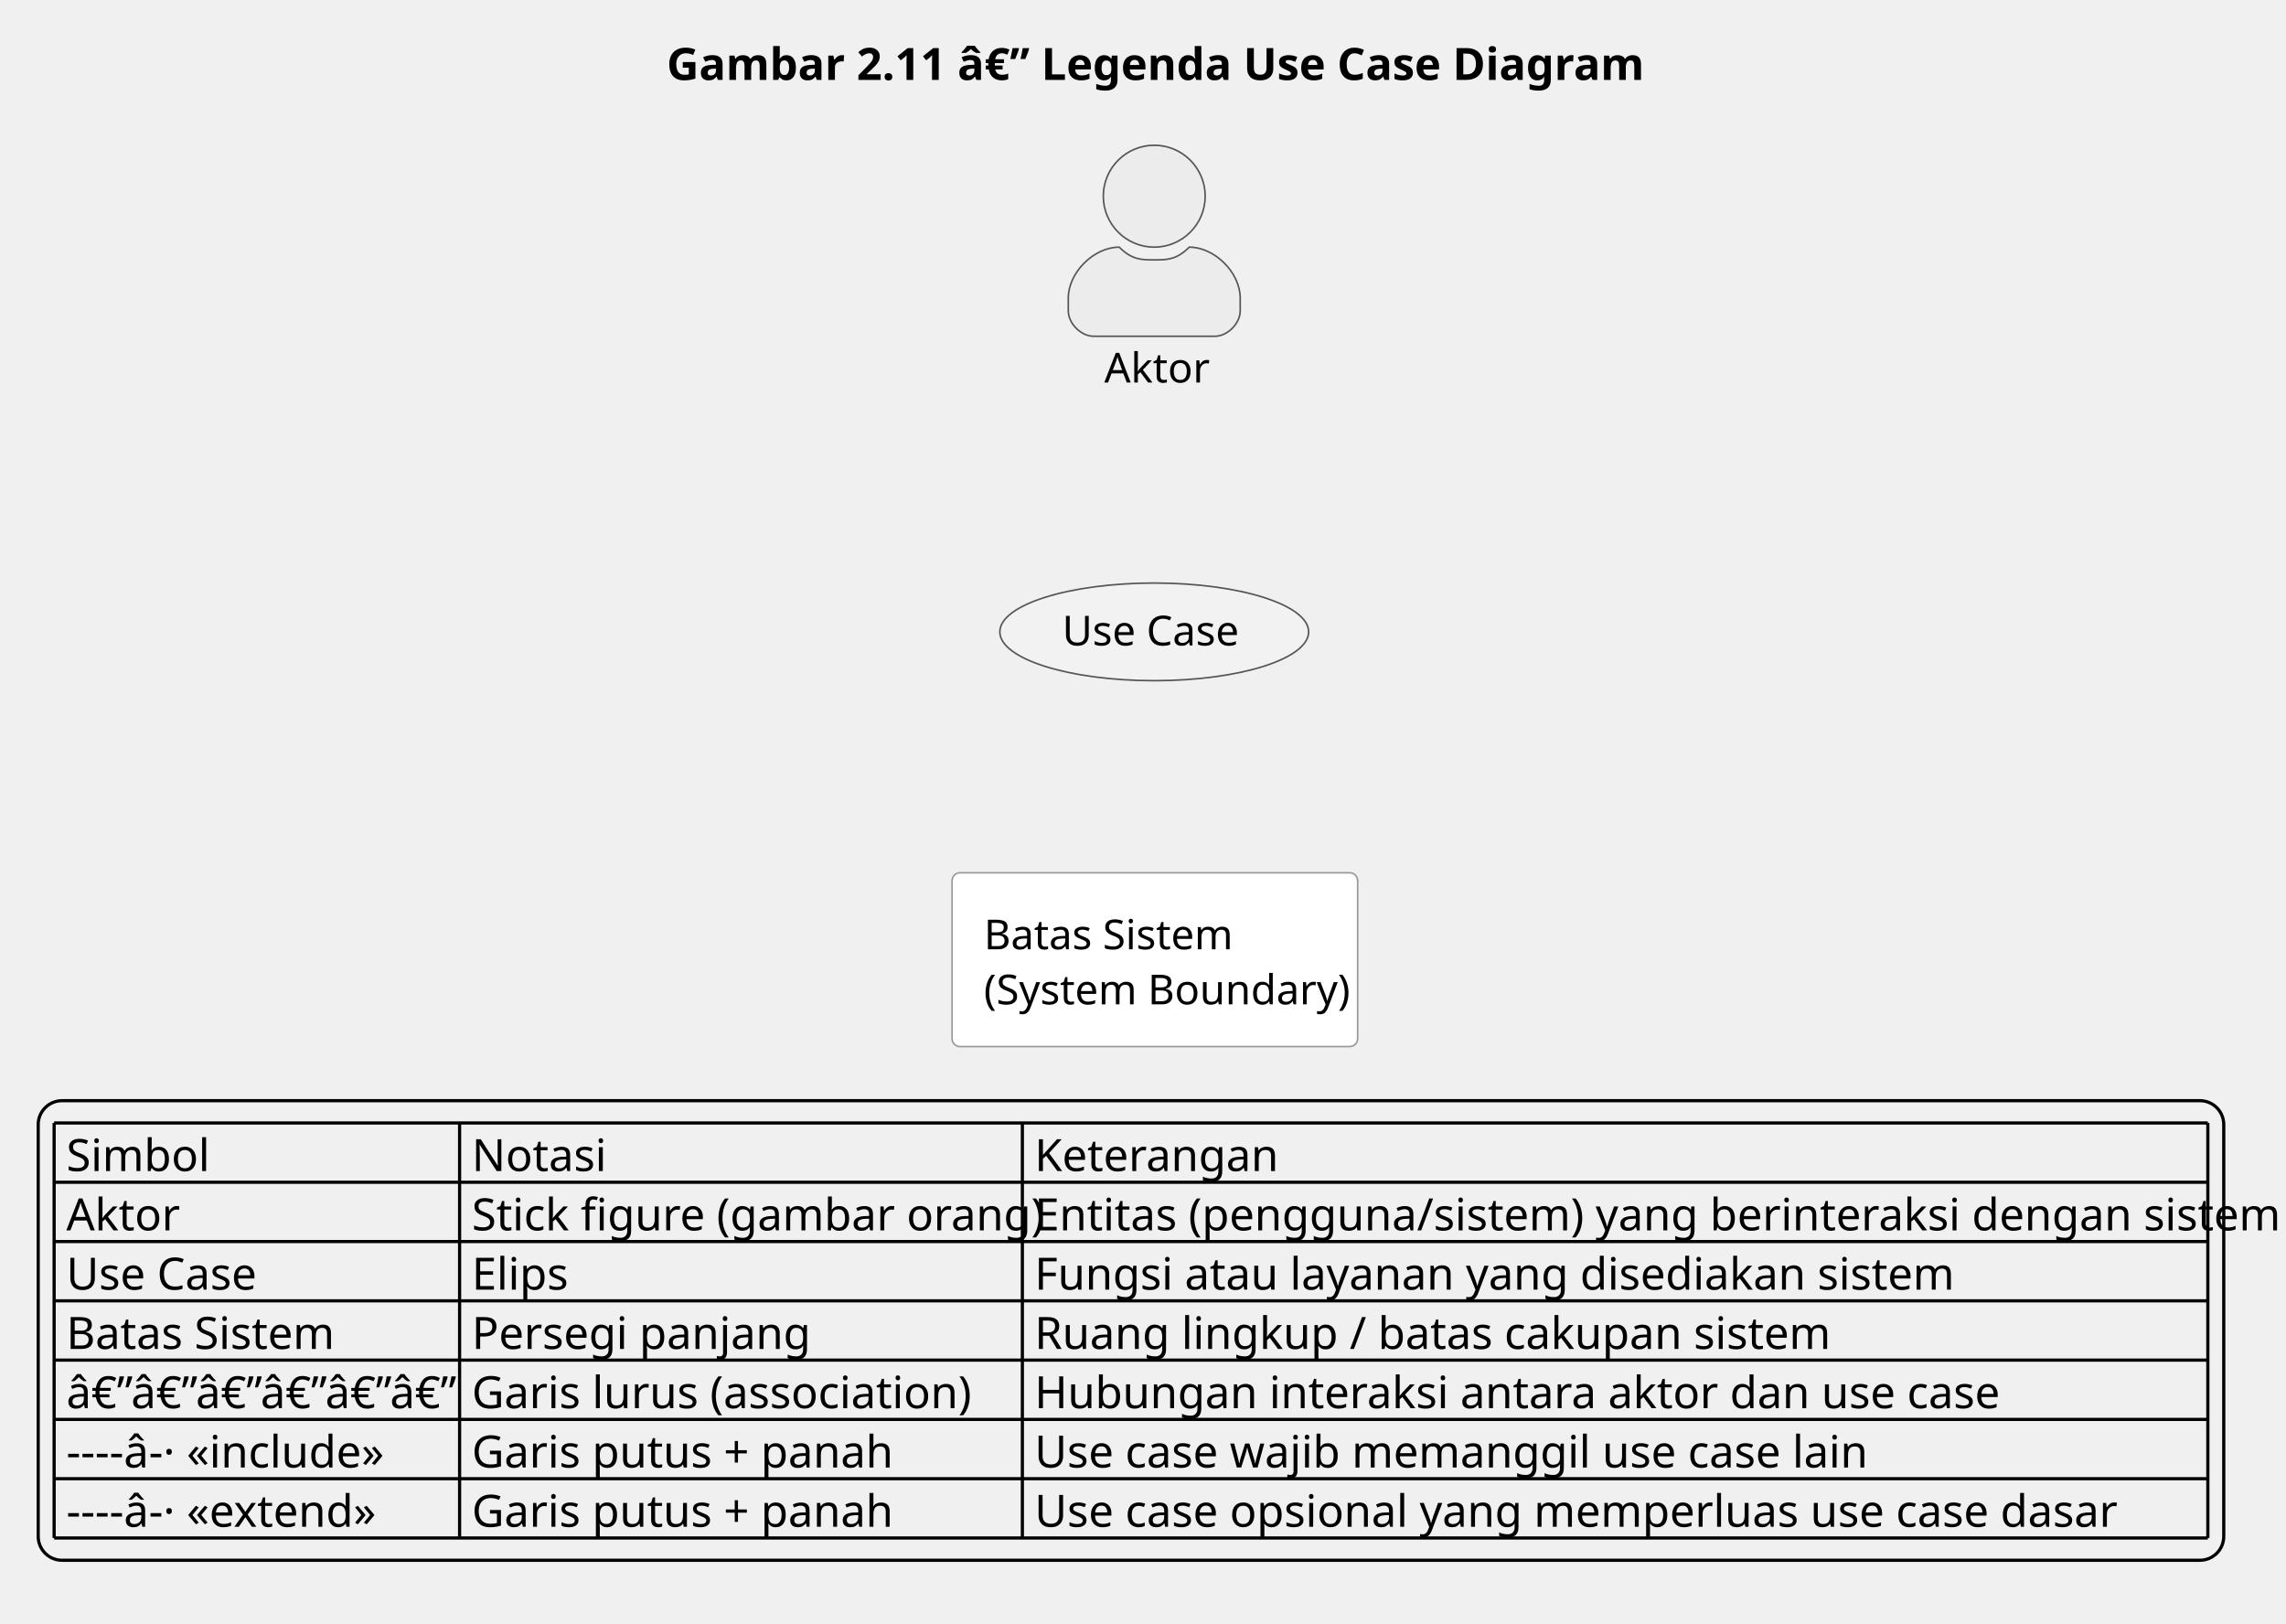
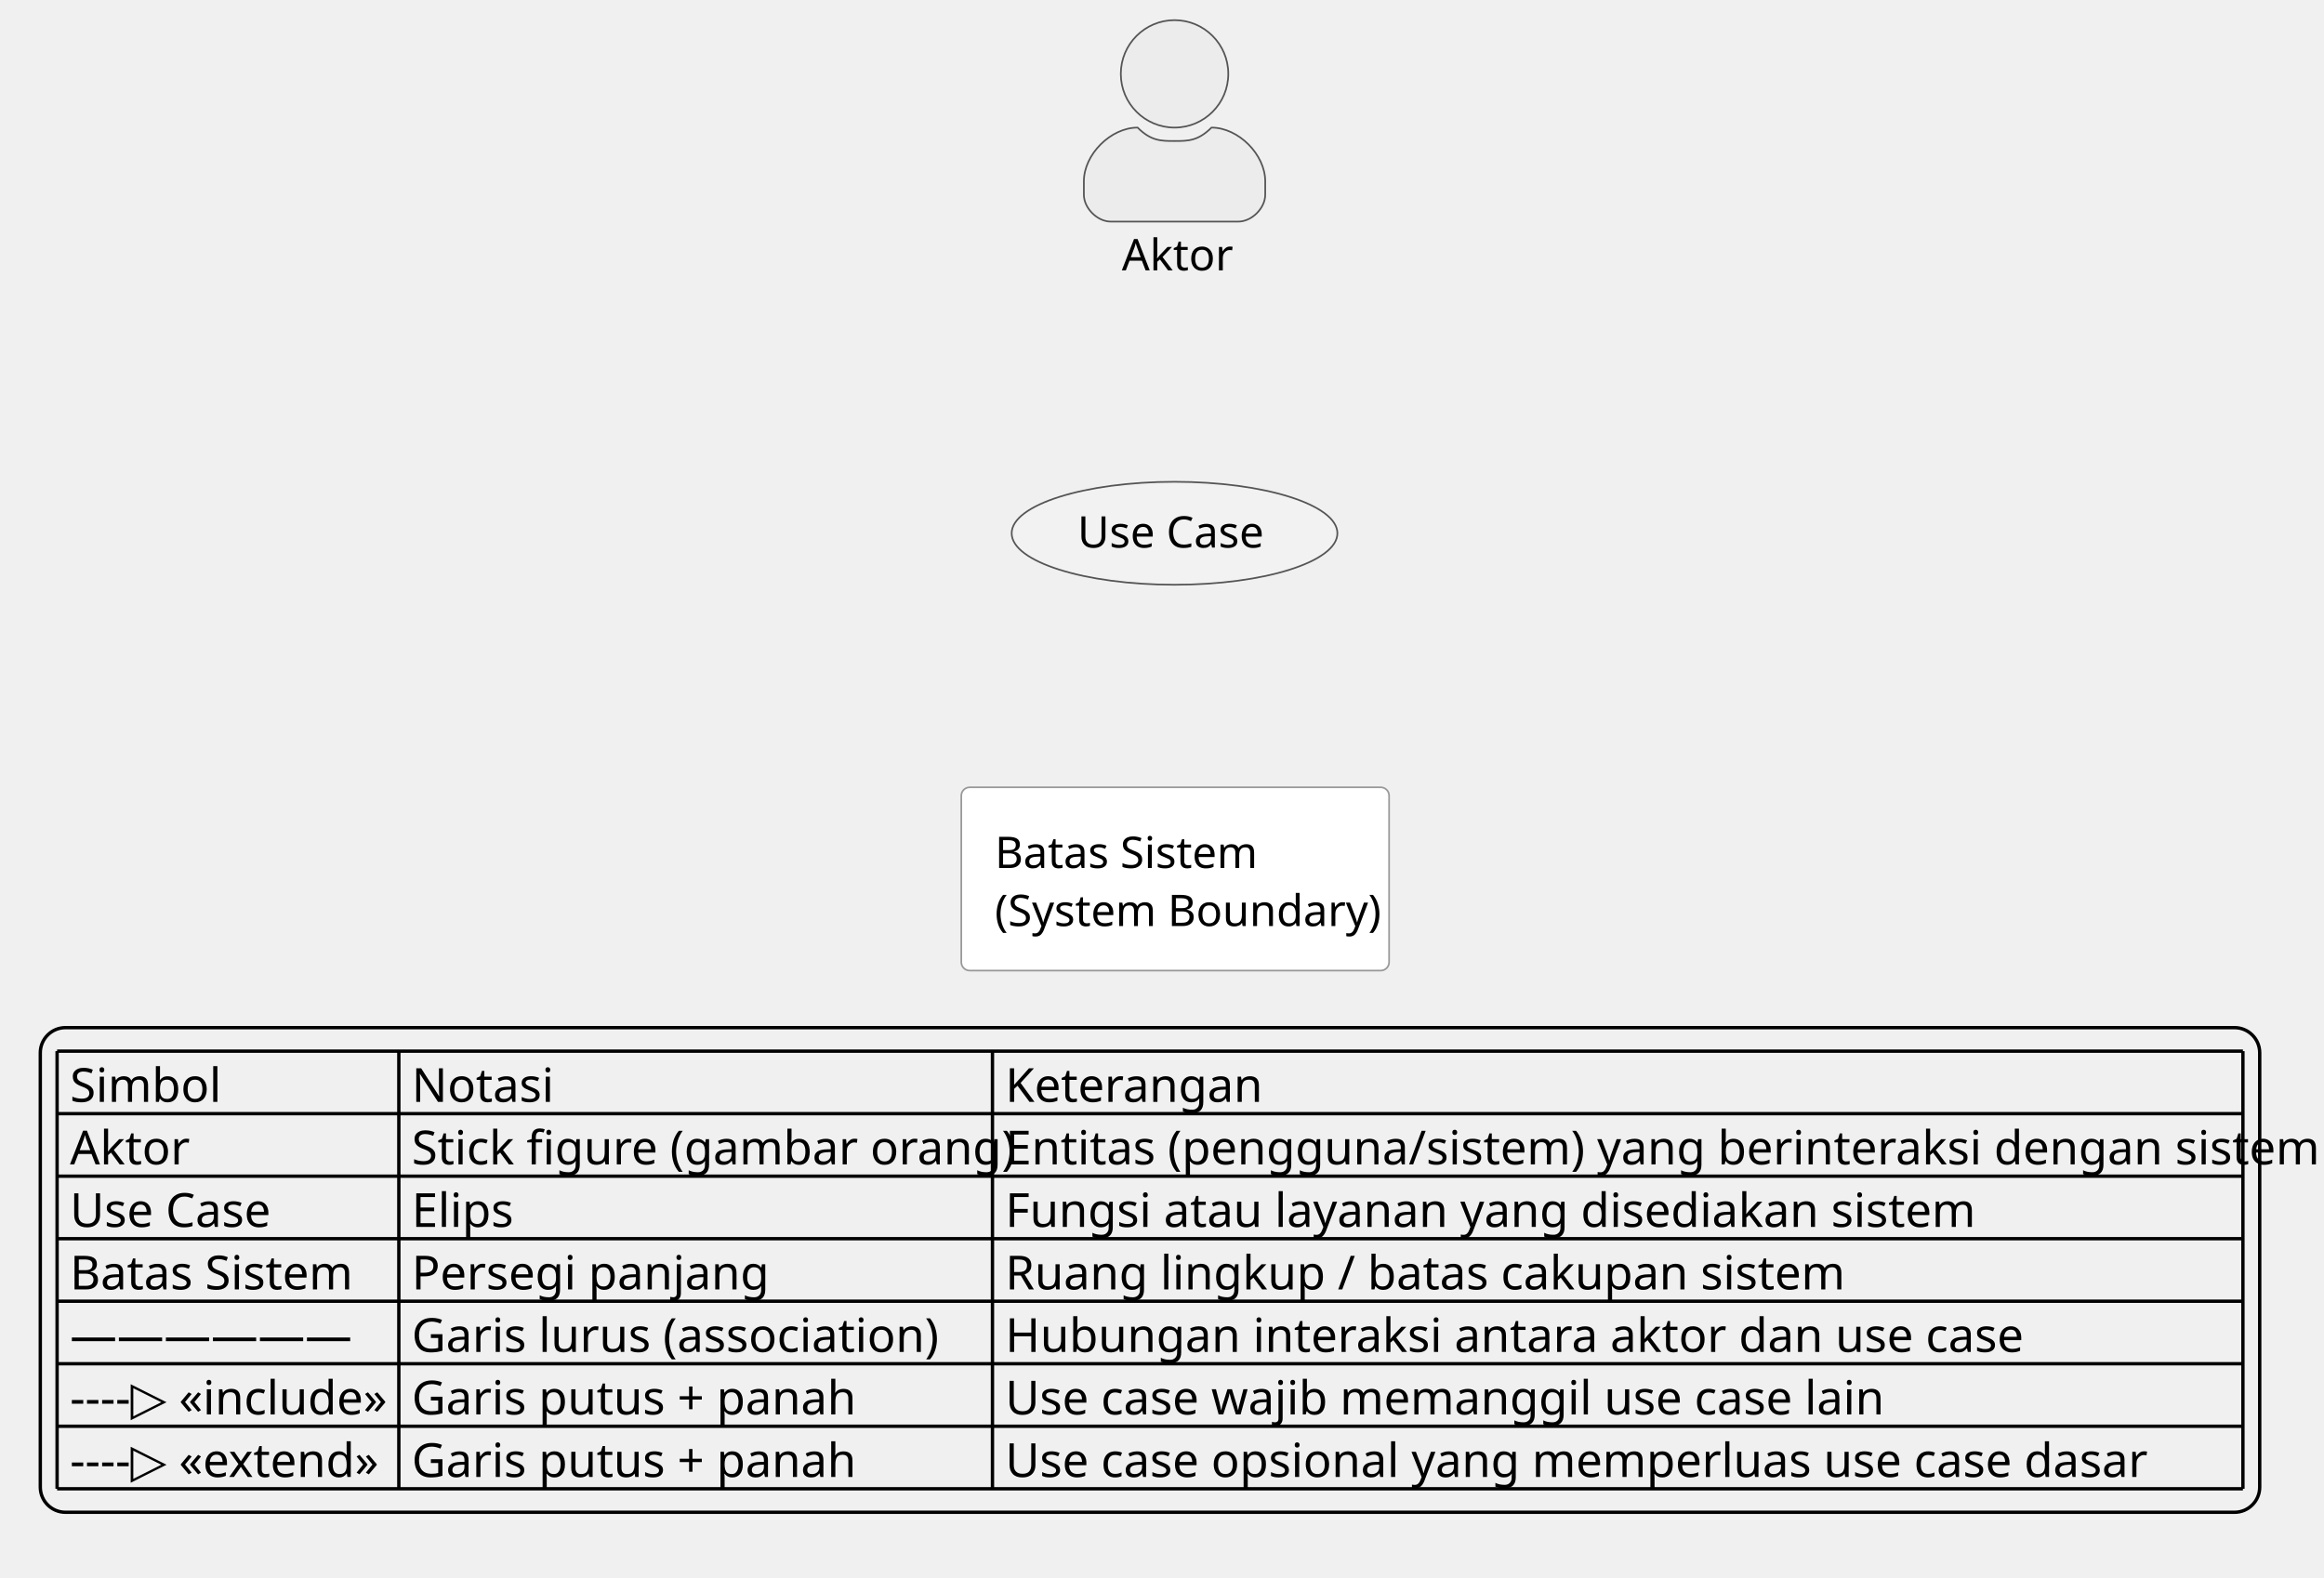
- <svg xmlns="http://www.w3.org/2000/svg" contentStyleType="text/css" height="510px" preserveAspectRatio="none" style="width:718px;height:510px;background:#FFFFFF;" version="1.1" viewBox="0 0 718 510" width="718px" zoomAndPan="magnify">
+ <svg xmlns="http://www.w3.org/2000/svg" contentStyleType="text/css" height="470px" preserveAspectRatio="none" style="width:692px;height:470px;background:#FFFFFF;" version="1.1" viewBox="0 0 692 470" width="692px" zoomAndPan="magnify">
  <defs />
  <g>
-     <text fill="#000000" font-family="Segoe UI" font-size="14" font-weight="bold" lengthAdjust="spacing" textLength="291.648" x="209.401" y="25.107">Gambar 2.11 â€” Legenda Use Case Diagram</text>
    <g id="elem_A">
-       <ellipse cx="362.533" cy="61.621" fill="#ECECEC" rx="16" ry="16" style="stroke:#555555;stroke-width:0.5;" />
-       <path d="M362.533,81.621 C366.533,81.621 369.533,81.621 373.533,77.621 C381.533,77.621 389.533,85.621 389.533,93.621 L389.533,97.621 C389.533,101.621 385.533,105.621 381.533,105.621 L343.533,105.621 C339.533,105.621 335.533,101.621 335.533,97.621 L335.533,93.621 C335.533,85.621 343.533,77.621 351.533,77.621 C355.533,81.621 358.533,81.621 362.533,81.621 " fill="#ECECEC" style="stroke:#555555;stroke-width:0.5;" />
-       <text fill="#000000" font-family="Segoe UI" font-size="13" lengthAdjust="spacing" textLength="31.389" x="346.839" y="120.149">Aktor</text>
+       <ellipse cx="349.737" cy="22" fill="#ECECEC" rx="16" ry="16" style="stroke:#555555;stroke-width:0.5;" />
+       <path d="M349.737,42 C353.737,42 356.737,42 360.737,38 C368.737,38 376.737,46 376.737,54 L376.737,58 C376.737,62 372.737,66 368.737,66 L330.737,66 C326.737,66 322.737,62 322.737,58 L322.737,54 C322.737,46 330.737,38 338.737,38 C342.737,42 345.737,42 349.737,42 " fill="#ECECEC" style="stroke:#555555;stroke-width:0.5;" />
+       <text fill="#000000" font-family="Segoe UI" font-size="13" lengthAdjust="spacing" textLength="31.389" x="334.042" y="80.528">Aktor</text>
    </g>
    <g id="elem_U">
-       <ellipse cx="362.529" cy="198.454" fill="#F2F2F2" rx="48.495" ry="15.333" style="stroke:#555555;stroke-width:0.5;" />
-       <text fill="#000000" font-family="Segoe UI" font-size="13" lengthAdjust="spacing" textLength="51.784" x="333.636" y="202.718">Use Case</text>
+       <ellipse cx="349.732" cy="158.833" fill="#F2F2F2" rx="48.495" ry="15.333" style="stroke:#555555;stroke-width:0.5;" />
+       <text fill="#000000" font-family="Segoe UI" font-size="13" lengthAdjust="spacing" textLength="51.784" x="320.84" y="163.097">Use Case</text>
    </g>
    <g id="elem_Bnd">
-       <rect fill="#FFFFFF" height="54.582" rx="2.5" ry="2.5" style="stroke:#999999;stroke-width:0.5;" width="127.383" x="299.033" y="274.121" />
-       <text fill="#000000" font-family="Segoe UI" font-size="13" lengthAdjust="spacing" textLength="72.135" x="309.033" y="298.149">Batas Sistem</text>
-       <text fill="#000000" font-family="Segoe UI" font-size="13" lengthAdjust="spacing" textLength="107.383" x="309.033" y="315.44">(System Boundary)</text>
+       <rect fill="#FFFFFF" height="54.582" rx="2.5" ry="2.5" style="stroke:#999999;stroke-width:0.5;" width="127.383" x="286.237" y="234.5" />
+       <text fill="#000000" font-family="Segoe UI" font-size="13" lengthAdjust="spacing" textLength="72.135" x="296.237" y="258.528">Batas Sistem</text>
+       <text fill="#000000" font-family="Segoe UI" font-size="13" lengthAdjust="spacing" textLength="107.383" x="296.237" y="275.819">(System Boundary)</text>
    </g>
-     <rect fill="none" height="144.348" id="_legend" rx="7.5" ry="7.5" style="stroke:#000000;stroke-width:1.0;" width="686.45" x="12" y="345.703" />
-     <text fill="#000000" font-family="Segoe UI" font-size="14" lengthAdjust="spacing" textLength="42.711" x="20.835" y="367.81">Simbol</text>
-     <text fill="#000000" font-family="Segoe UI" font-size="14" lengthAdjust="spacing" textLength="39.874" x="148.189" y="367.81">Notasi</text>
-     <text fill="#000000" font-family="Segoe UI" font-size="14" lengthAdjust="spacing" textLength="70.711" x="324.945" y="367.81">Keterangan</text>
-     <text fill="#000000" font-family="Segoe UI" font-size="14" lengthAdjust="spacing" textLength="33.804" x="20.835" y="386.432">Aktor</text>
-     <text fill="#000000" font-family="Segoe UI" font-size="14" lengthAdjust="spacing" textLength="169.087" x="148.189" y="386.432">Stick figure (gambar orang)</text>
-     <text fill="#000000" font-family="Segoe UI" font-size="14" lengthAdjust="spacing" textLength="364.67" x="324.945" y="386.432">Entitas (pengguna/sistem) yang berinteraksi dengan sistem</text>
-     <text fill="#000000" font-family="Segoe UI" font-size="14" lengthAdjust="spacing" textLength="55.768" x="20.835" y="405.053">Use Case</text>
-     <text fill="#000000" font-family="Segoe UI" font-size="14" lengthAdjust="spacing" textLength="28.034" x="148.189" y="405.053">Elips</text>
-     <text fill="#000000" font-family="Segoe UI" font-size="14" lengthAdjust="spacing" textLength="268.844" x="324.945" y="405.053">Fungsi atau layanan yang disediakan sistem</text>
-     <text fill="#000000" font-family="Segoe UI" font-size="14" lengthAdjust="spacing" textLength="77.684" x="20.835" y="423.674">Batas Sistem</text>
-     <text fill="#000000" font-family="Segoe UI" font-size="14" lengthAdjust="spacing" textLength="98.718" x="148.189" y="423.674">Persegi panjang</text>
-     <text fill="#000000" font-family="Segoe UI" font-size="14" lengthAdjust="spacing" textLength="234.582" x="324.945" y="423.674">Ruang lingkup / batas cakupan sistem</text>
-     <text fill="#000000" font-family="Segoe UI" font-size="14" lengthAdjust="spacing" textLength="119.684" x="20.835" y="442.295">â€”â€”â€”â€”â€”â€”</text>
-     <text fill="#000000" font-family="Segoe UI" font-size="14" lengthAdjust="spacing" textLength="145.537" x="148.189" y="442.295">Garis lurus (association)</text>
-     <text fill="#000000" font-family="Segoe UI" font-size="14" lengthAdjust="spacing" textLength="282.023" x="324.945" y="442.295">Hubungan interaksi antara aktor dan use case</text>
-     <text fill="#000000" font-family="Segoe UI" font-size="14" lengthAdjust="spacing" textLength="100.81" x="20.835" y="460.916">----â-· «include»</text>
-     <text fill="#000000" font-family="Segoe UI" font-size="14" lengthAdjust="spacing" textLength="125.091" x="148.189" y="460.916">Garis putus + panah</text>
-     <text fill="#000000" font-family="Segoe UI" font-size="14" lengthAdjust="spacing" textLength="244.61" x="324.945" y="460.916">Use case wajib memanggil use case lain</text>
-     <text fill="#000000" font-family="Segoe UI" font-size="14" lengthAdjust="spacing" textLength="98.13" x="20.835" y="479.537">----â-· «extend»</text>
-     <text fill="#000000" font-family="Segoe UI" font-size="14" lengthAdjust="spacing" textLength="125.091" x="148.189" y="479.537">Garis putus + panah</text>
-     <text fill="#000000" font-family="Segoe UI" font-size="14" lengthAdjust="spacing" textLength="316.613" x="324.945" y="479.537">Use case opsional yang memperluas use case dasar</text>
-     <line style="stroke:#000000;stroke-width:1.0;" x1="17" x2="693.45" y1="352.703" y2="352.703" />
-     <line style="stroke:#000000;stroke-width:1.0;" x1="17" x2="693.45" y1="371.324" y2="371.324" />
-     <line style="stroke:#000000;stroke-width:1.0;" x1="17" x2="693.45" y1="389.945" y2="389.945" />
-     <line style="stroke:#000000;stroke-width:1.0;" x1="17" x2="693.45" y1="408.566" y2="408.566" />
-     <line style="stroke:#000000;stroke-width:1.0;" x1="17" x2="693.45" y1="427.188" y2="427.188" />
-     <line style="stroke:#000000;stroke-width:1.0;" x1="17" x2="693.45" y1="445.809" y2="445.809" />
-     <line style="stroke:#000000;stroke-width:1.0;" x1="17" x2="693.45" y1="464.43" y2="464.43" />
-     <line style="stroke:#000000;stroke-width:1.0;" x1="17" x2="693.45" y1="483.051" y2="483.051" />
-     <line style="stroke:#000000;stroke-width:1.0;" x1="17" x2="17" y1="352.703" y2="483.051" />
-     <line style="stroke:#000000;stroke-width:1.0;" x1="144.353" x2="144.353" y1="352.703" y2="483.051" />
-     <line style="stroke:#000000;stroke-width:1.0;" x1="321.11" x2="321.11" y1="352.703" y2="483.051" />
-     <line style="stroke:#000000;stroke-width:1.0;" x1="693.45" x2="693.45" y1="352.703" y2="483.051" />
+     <rect fill="none" height="144.348" id="_legend" rx="7.5" ry="7.5" style="stroke:#000000;stroke-width:1.0;" width="660.856" x="12" y="306.082" />
+     <text fill="#000000" font-family="Segoe UI" font-size="14" lengthAdjust="spacing" textLength="42.711" x="20.835" y="328.19">Simbol</text>
+     <text fill="#000000" font-family="Segoe UI" font-size="14" lengthAdjust="spacing" textLength="39.874" x="122.595" y="328.19">Notasi</text>
+     <text fill="#000000" font-family="Segoe UI" font-size="14" lengthAdjust="spacing" textLength="70.711" x="299.352" y="328.19">Keterangan</text>
+     <text fill="#000000" font-family="Segoe UI" font-size="14" lengthAdjust="spacing" textLength="33.804" x="20.835" y="346.81">Aktor</text>
+     <text fill="#000000" font-family="Segoe UI" font-size="14" lengthAdjust="spacing" textLength="169.087" x="122.595" y="346.81">Stick figure (gambar orang)</text>
+     <text fill="#000000" font-family="Segoe UI" font-size="14" lengthAdjust="spacing" textLength="364.67" x="299.352" y="346.81">Entitas (pengguna/sistem) yang berinteraksi dengan sistem</text>
+     <text fill="#000000" font-family="Segoe UI" font-size="14" lengthAdjust="spacing" textLength="55.768" x="20.835" y="365.432">Use Case</text>
+     <text fill="#000000" font-family="Segoe UI" font-size="14" lengthAdjust="spacing" textLength="28.034" x="122.595" y="365.432">Elips</text>
+     <text fill="#000000" font-family="Segoe UI" font-size="14" lengthAdjust="spacing" textLength="268.844" x="299.352" y="365.432">Fungsi atau layanan yang disediakan sistem</text>
+     <text fill="#000000" font-family="Segoe UI" font-size="14" lengthAdjust="spacing" textLength="77.684" x="20.835" y="384.053">Batas Sistem</text>
+     <text fill="#000000" font-family="Segoe UI" font-size="14" lengthAdjust="spacing" textLength="98.718" x="122.595" y="384.053">Persegi panjang</text>
+     <text fill="#000000" font-family="Segoe UI" font-size="14" lengthAdjust="spacing" textLength="234.582" x="299.352" y="384.053">Ruang lingkup / batas cakupan sistem</text>
+     <text fill="#000000" font-family="Segoe UI" font-size="14" lengthAdjust="spacing" textLength="84" x="20.835" y="402.674">——————</text>
+     <text fill="#000000" font-family="Segoe UI" font-size="14" lengthAdjust="spacing" textLength="145.537" x="122.595" y="402.674">Garis lurus (association)</text>
+     <text fill="#000000" font-family="Segoe UI" font-size="14" lengthAdjust="spacing" textLength="282.023" x="299.352" y="402.674">Hubungan interaksi antara aktor dan use case</text>
+     <text fill="#000000" font-family="Segoe UI" font-size="14" lengthAdjust="spacing" textLength="94.09" x="20.835" y="421.295">----▷ «include»</text>
+     <text fill="#000000" font-family="Segoe UI" font-size="14" lengthAdjust="spacing" textLength="125.091" x="122.595" y="421.295">Garis putus + panah</text>
+     <text fill="#000000" font-family="Segoe UI" font-size="14" lengthAdjust="spacing" textLength="244.61" x="299.352" y="421.295">Use case wajib memanggil use case lain</text>
+     <text fill="#000000" font-family="Segoe UI" font-size="14" lengthAdjust="spacing" textLength="91.41" x="20.835" y="439.916">----▷ «extend»</text>
+     <text fill="#000000" font-family="Segoe UI" font-size="14" lengthAdjust="spacing" textLength="125.091" x="122.595" y="439.916">Garis putus + panah</text>
+     <text fill="#000000" font-family="Segoe UI" font-size="14" lengthAdjust="spacing" textLength="316.613" x="299.352" y="439.916">Use case opsional yang memperluas use case dasar</text>
+     <line style="stroke:#000000;stroke-width:1.0;" x1="17" x2="667.856" y1="313.082" y2="313.082" />
+     <line style="stroke:#000000;stroke-width:1.0;" x1="17" x2="667.856" y1="331.703" y2="331.703" />
+     <line style="stroke:#000000;stroke-width:1.0;" x1="17" x2="667.856" y1="350.324" y2="350.324" />
+     <line style="stroke:#000000;stroke-width:1.0;" x1="17" x2="667.856" y1="368.945" y2="368.945" />
+     <line style="stroke:#000000;stroke-width:1.0;" x1="17" x2="667.856" y1="387.566" y2="387.566" />
+     <line style="stroke:#000000;stroke-width:1.0;" x1="17" x2="667.856" y1="406.188" y2="406.188" />
+     <line style="stroke:#000000;stroke-width:1.0;" x1="17" x2="667.856" y1="424.809" y2="424.809" />
+     <line style="stroke:#000000;stroke-width:1.0;" x1="17" x2="667.856" y1="443.43" y2="443.43" />
+     <line style="stroke:#000000;stroke-width:1.0;" x1="17" x2="17" y1="313.082" y2="443.43" />
+     <line style="stroke:#000000;stroke-width:1.0;" x1="118.76" x2="118.76" y1="313.082" y2="443.43" />
+     <line style="stroke:#000000;stroke-width:1.0;" x1="295.517" x2="295.517" y1="313.082" y2="443.43" />
+     <line style="stroke:#000000;stroke-width:1.0;" x1="667.856" x2="667.856" y1="313.082" y2="443.43" />
  </g>
</svg>
